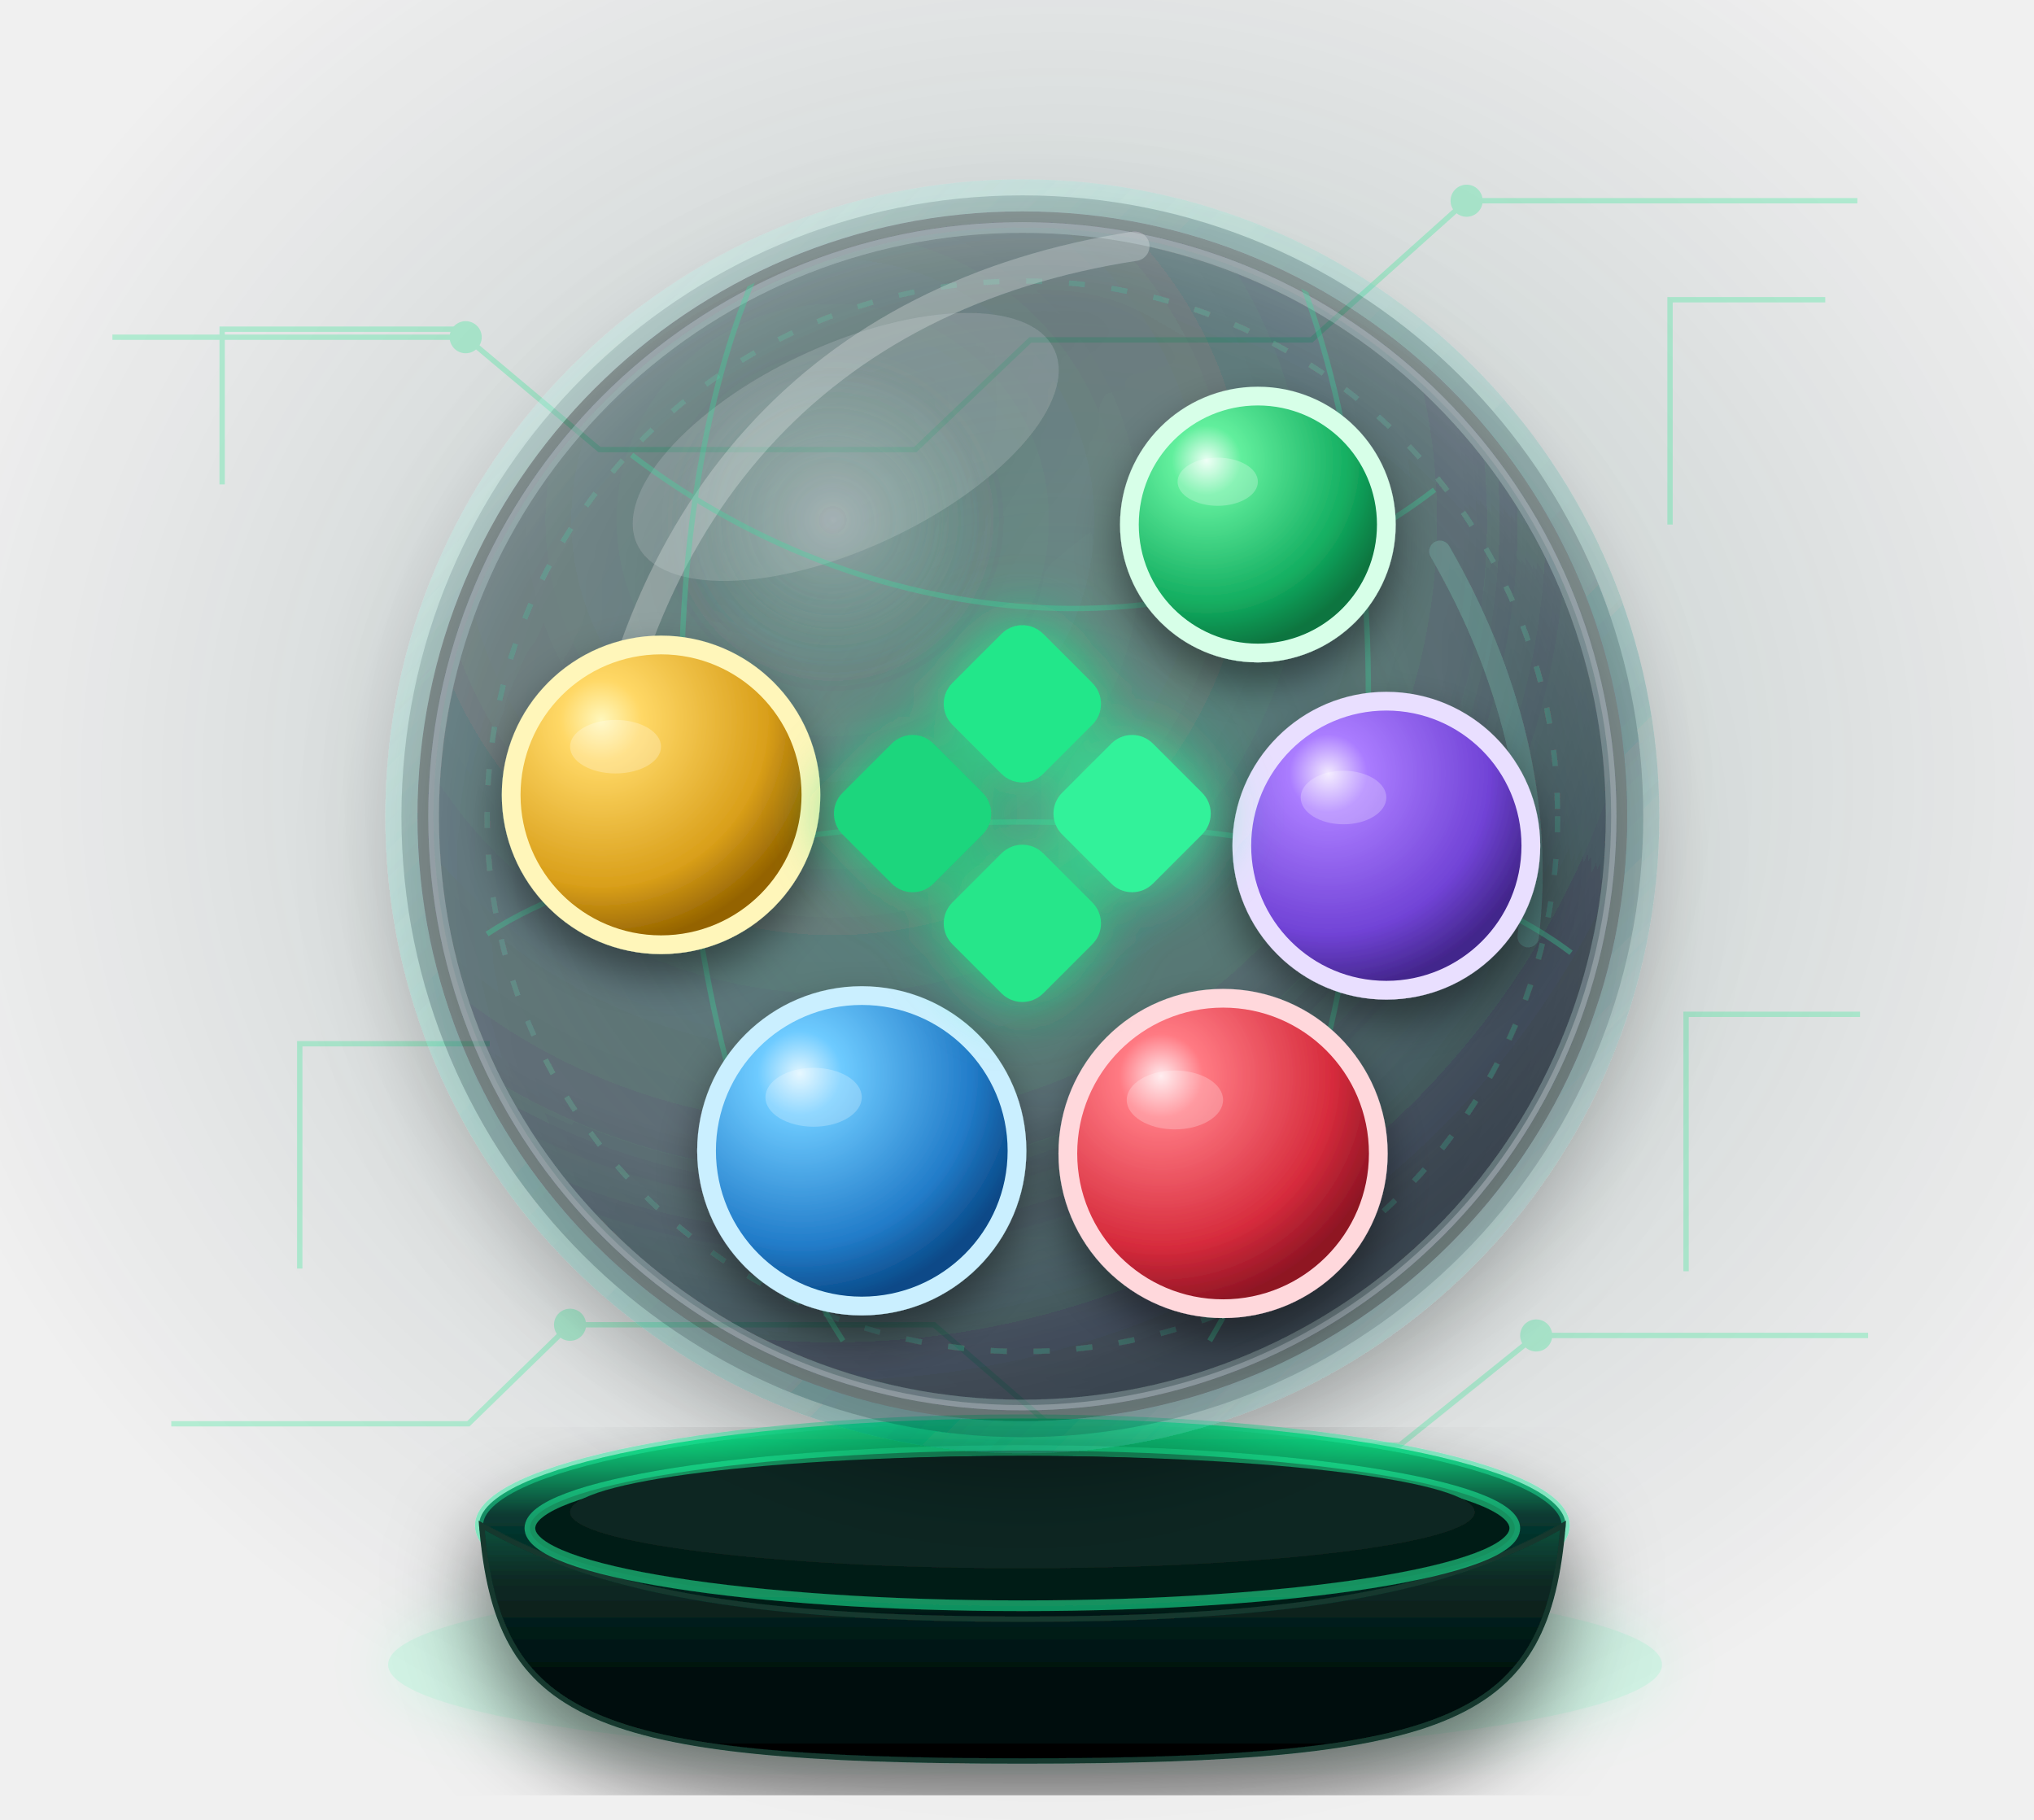
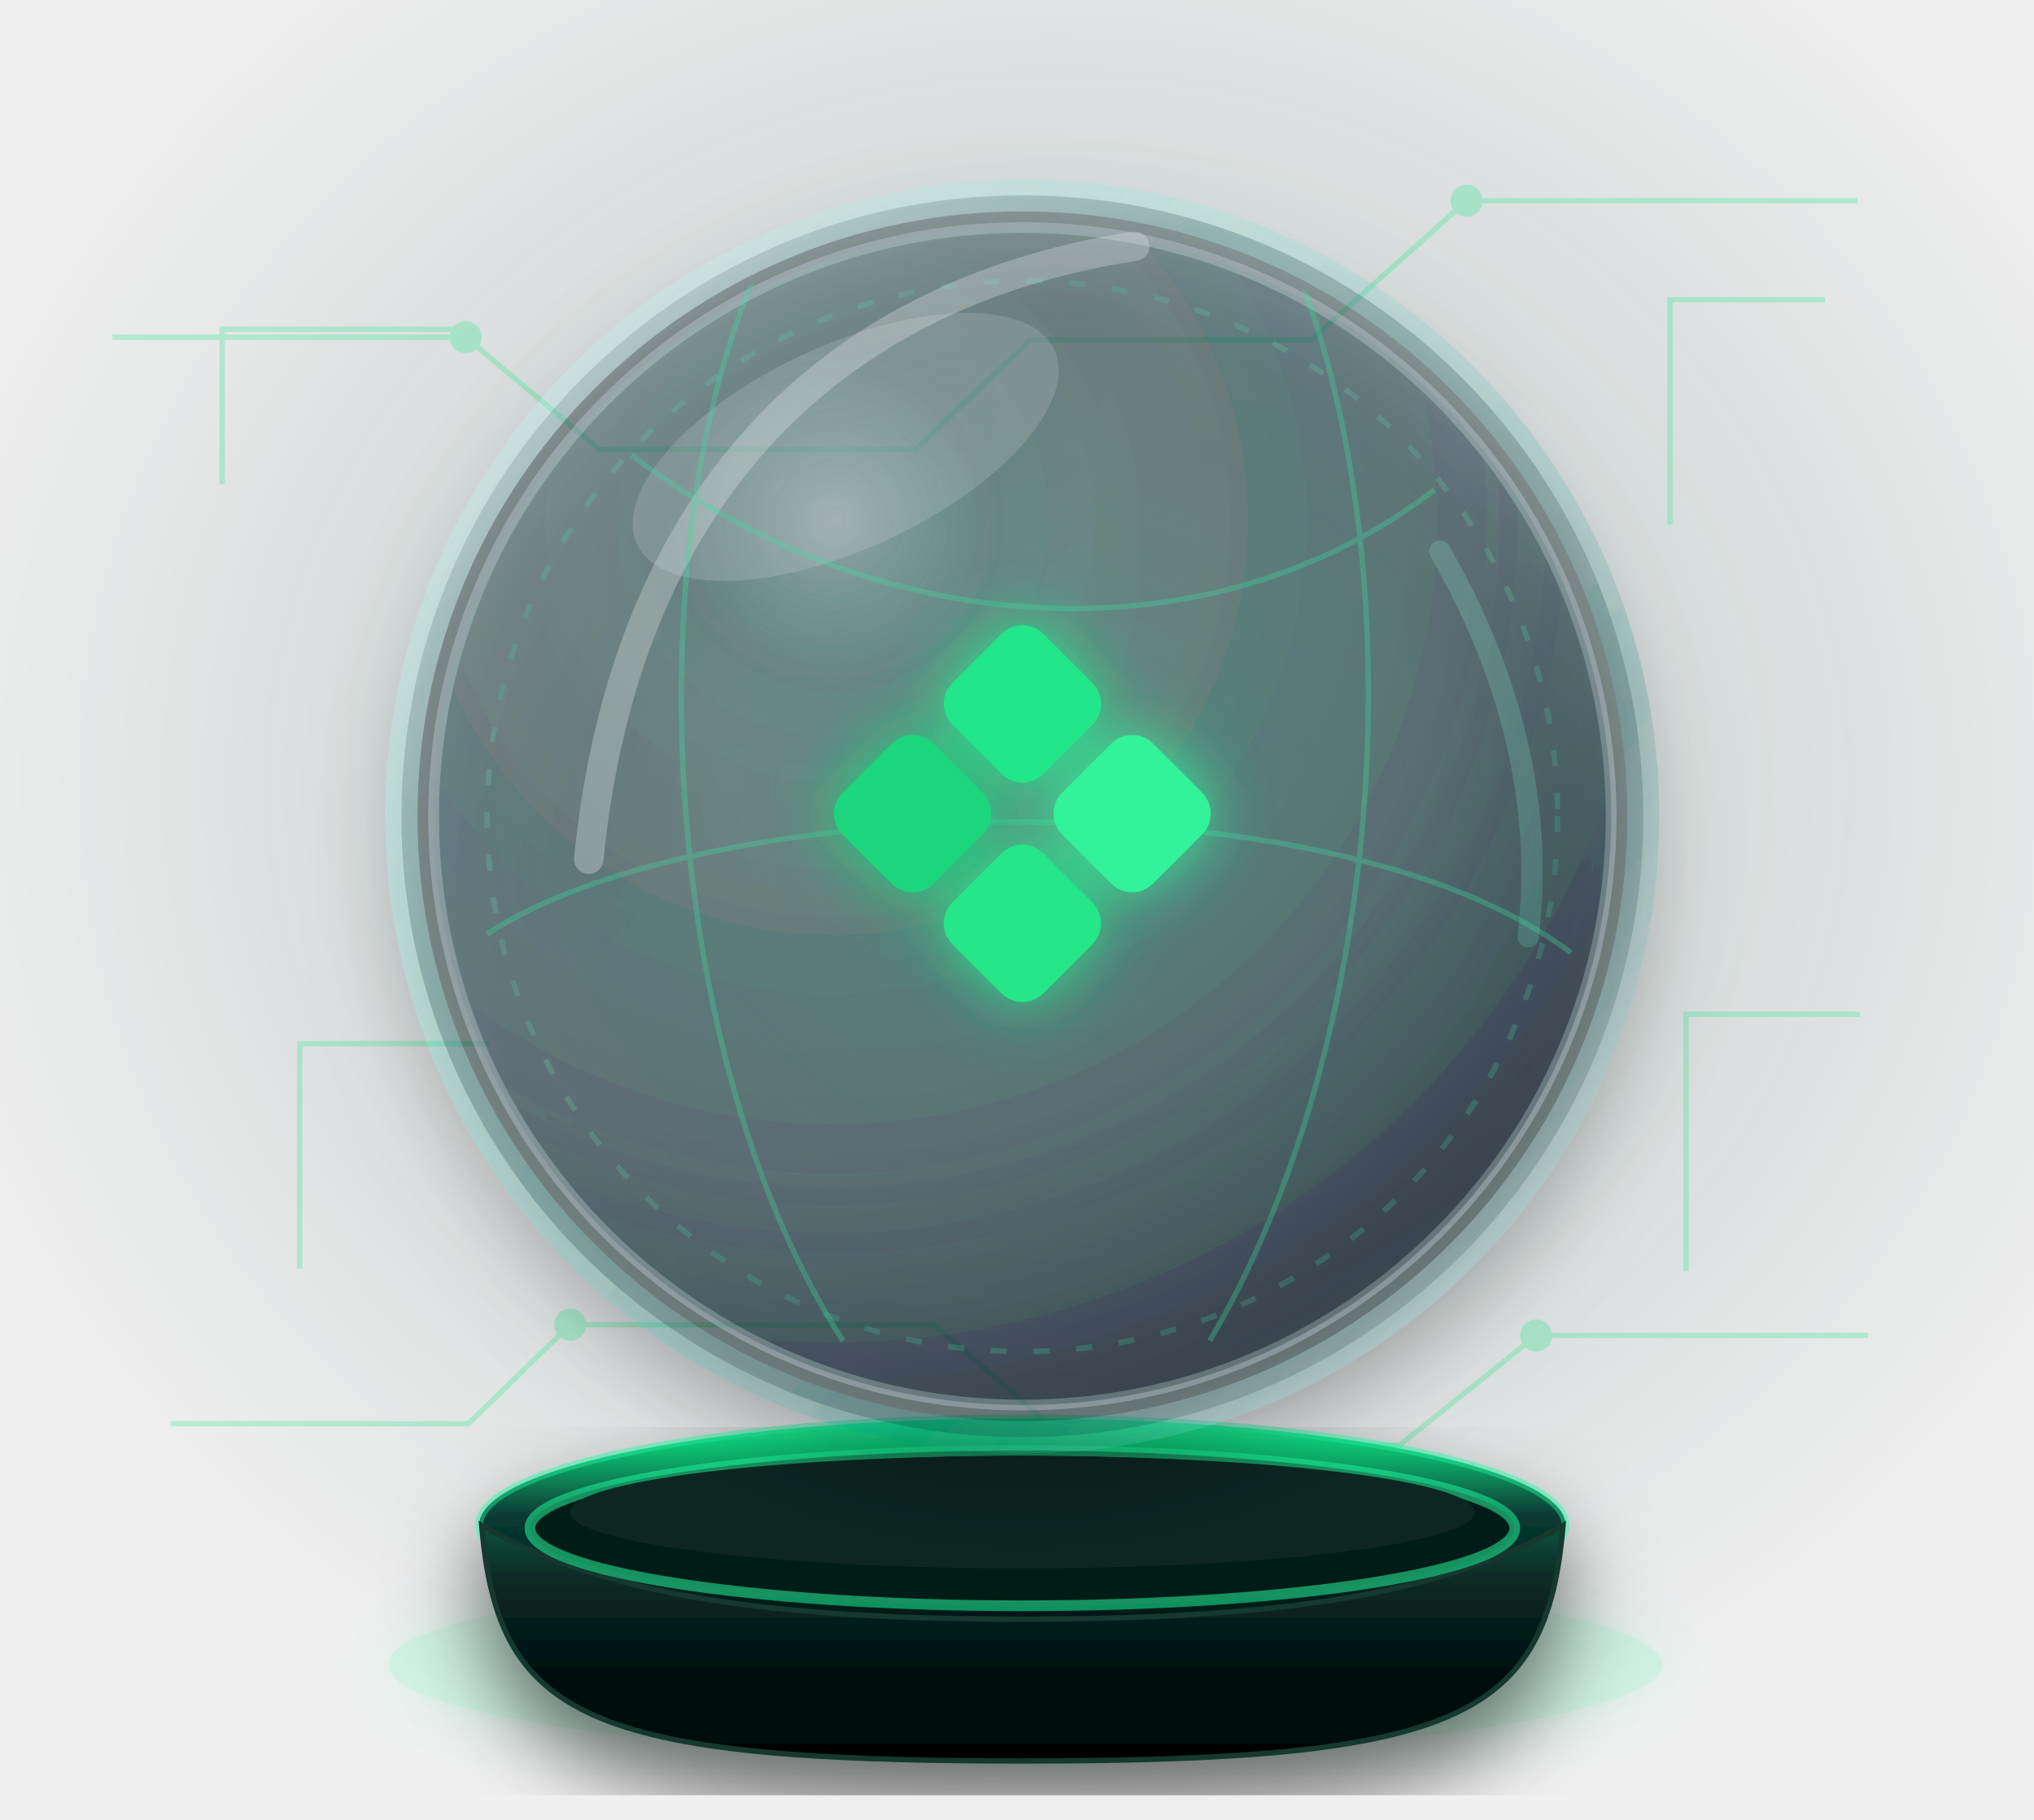
<svg xmlns="http://www.w3.org/2000/svg" viewBox="0 0 760 680" role="img" aria-labelledby="title desc">
  <defs>
    <radialGradient id="bgGlow" cx="52%" cy="43%" r="58%">
      <stop offset="0" stop-color="#0ee88c" stop-opacity=".26" />
      <stop offset=".48" stop-color="#053c35" stop-opacity=".12" />
      <stop offset="1" stop-color="#03111d" stop-opacity="0" />
    </radialGradient>
    <radialGradient id="glass" cx="34%" cy="25%" r="78%">
      <stop offset="0" stop-color="#efffff" stop-opacity=".32" />
      <stop offset=".18" stop-color="#7fffd1" stop-opacity=".08" />
      <stop offset=".68" stop-color="#0a3e48" stop-opacity=".12" />
      <stop offset="1" stop-color="#00121f" stop-opacity=".42" />
    </radialGradient>
    <linearGradient id="rim" x1="0" x2="1" y1="0" y2="1">
      <stop offset="0" stop-color="#eaffff" stop-opacity=".82" />
      <stop offset=".34" stop-color="#5fe8ce" stop-opacity=".46" />
      <stop offset=".7" stop-color="#0f6e69" stop-opacity=".56" />
      <stop offset="1" stop-color="#d9ffff" stop-opacity=".72" />
    </linearGradient>
    <linearGradient id="baseTop" x1="0" x2="0" y1="0" y2="1">
      <stop offset="0" stop-color="#1effa0" />
      <stop offset=".15" stop-color="#0bbf72" />
      <stop offset=".45" stop-color="#073a32" />
      <stop offset="1" stop-color="#02130f" />
    </linearGradient>
    <linearGradient id="baseFront" x1="0" x2="0" y1="0" y2="1">
      <stop offset="0" stop-color="#0e513d" />
      <stop offset=".22" stop-color="#092b25" />
      <stop offset=".7" stop-color="#020b0b" />
      <stop offset="1" stop-color="#000505" />
    </linearGradient>
    <radialGradient id="yellow" cx="30%" cy="25%" r="75%">
      <stop offset="0" stop-color="#fff7bb" />
      <stop offset=".18" stop-color="#ffd866" />
      <stop offset=".74" stop-color="#d99f1a" />
      <stop offset="1" stop-color="#946300" />
    </radialGradient>
    <radialGradient id="blue" cx="30%" cy="25%" r="75%">
      <stop offset="0" stop-color="#dff5ff" />
      <stop offset=".18" stop-color="#6ecbff" />
      <stop offset=".74" stop-color="#227cc9" />
      <stop offset="1" stop-color="#0a4a88" />
    </radialGradient>
    <radialGradient id="red" cx="30%" cy="25%" r="75%">
      <stop offset="0" stop-color="#ffe8eb" />
      <stop offset=".18" stop-color="#ff7a83" />
      <stop offset=".74" stop-color="#d62b3c" />
      <stop offset="1" stop-color="#8f1524" />
    </radialGradient>
    <radialGradient id="purple" cx="30%" cy="25%" r="75%">
      <stop offset="0" stop-color="#f1e8ff" />
      <stop offset=".18" stop-color="#aa7cff" />
      <stop offset=".74" stop-color="#7143d6" />
      <stop offset="1" stop-color="#43268c" />
    </radialGradient>
    <radialGradient id="greenBall" cx="30%" cy="25%" r="75%">
      <stop offset="0" stop-color="#e9fff3" />
      <stop offset=".18" stop-color="#62ef9d" />
      <stop offset=".74" stop-color="#14ae61" />
      <stop offset="1" stop-color="#08743f" />
    </radialGradient>
    <filter id="glow">
      <feGaussianBlur stdDeviation="12" result="b" />
      <feMerge>
        <feMergeNode in="b" />
        <feMergeNode in="SourceGraphic" />
      </feMerge>
    </filter>
    <filter id="softShadow">
      <feDropShadow dx="0" dy="16" stdDeviation="16" flood-color="#000" flood-opacity=".55" />
    </filter>
    <filter id="ballShadow">
      <feDropShadow dx="0" dy="8" stdDeviation="8" flood-color="#000" flood-opacity=".45" />
    </filter>
    <clipPath id="sphereClip">
      <circle cx="382" cy="305" r="223" />
    </clipPath>
  </defs>
  <rect width="760" height="680" fill="url(#bgGlow)" />
  <g opacity=".27" stroke="#16e88a" stroke-width="2" fill="none">
    <path d="M42 126h132l50 42h118l43-41h105l58-52h146" />
    <path d="M64 532h111l38-37h136l52 45h122l51-41h124" />
    <path d="M83 181v-58h91M624 196v-84h58M112 474v-84h71M630 475v-96h65" />
    <circle cx="174" cy="126" r="5" fill="#16e88a" />
    <circle cx="548" cy="75" r="5" fill="#16e88a" />
    <circle cx="213" cy="495" r="5" fill="#16e88a" />
    <circle cx="574" cy="499" r="5" fill="#16e88a" />
  </g>
  <ellipse cx="383" cy="622" rx="238" ry="34" fill="#00ff93" opacity=".13" filter="url(#glow)" />
  <g filter="url(#softShadow)">
    <ellipse cx="382" cy="570" rx="203" ry="40" fill="url(#baseTop)" stroke="#22f0a0" stroke-opacity=".45" stroke-width="3" />
    <path d="M180 570c6 72 39 88 202 88s196-16 202-88c-42 24-98 35-202 35s-160-11-202-35z" fill="url(#baseFront)" stroke="#12392e" stroke-width="2" />
    <ellipse cx="382" cy="571" rx="184" ry="29" fill="#051a17" stroke="#1ef29a" stroke-opacity=".55" stroke-width="4" />
    <ellipse cx="382" cy="565" rx="169" ry="21" fill="#0b2820" />
  </g>
  <g filter="url(#softShadow)">
    <circle cx="382" cy="305" r="232" fill="#02131f" opacity=".34" stroke="url(#rim)" stroke-width="12" />
    <circle cx="382" cy="305" r="220" fill="url(#glass)" stroke="#e4ffff" stroke-opacity=".22" stroke-width="4" />
    <circle cx="382" cy="305" r="200" fill="none" stroke="#4beab1" stroke-opacity=".16" stroke-width="2" stroke-dasharray="6 10" />
    <ellipse cx="316" cy="167" rx="86" ry="38" fill="#fff" opacity=".12" transform="rotate(-25 316 167)" />
    <path d="M220 321c13-132 87-211 204-229" stroke="#fff" stroke-opacity=".22" stroke-width="11" fill="none" stroke-linecap="round" />
    <path d="M538 206c26 45 39 94 33 144" stroke="#81ffe0" stroke-opacity=".16" stroke-width="8" fill="none" stroke-linecap="round" />
  </g>
  <g clip-path="url(#sphereClip)" opacity=".32" stroke="#39dfa0" fill="none">
    <path d="M182 349c80-53 315-61 405 7" stroke-width="2" />
    <path d="M236 170c93 71 217 77 300 13" stroke-width="2" />
    <path d="M282 103c-45 105-35 293 33 398" stroke-width="2" />
    <path d="M487 107c42 115 29 286-35 394" stroke-width="2" />
  </g>
-   <g filter="url(#ballShadow)" font-family="Inter,Arial,sans-serif" font-weight="900" text-anchor="middle" dominant-baseline="middle" fill="#071823">
-     <g transform="translate(247 297)">
-       <circle r="56" fill="url(#yellow)" stroke="#fff6ba" stroke-width="7" />
-       <ellipse cx="-17" cy="-18" rx="17" ry="10" fill="#fff" opacity=".25" />
-     </g>
-     <g transform="translate(322 430)">
-       <circle r="58" fill="url(#blue)" stroke="#caefff" stroke-width="7" />
-       <ellipse cx="-18" cy="-20" rx="18" ry="11" fill="#fff" opacity=".24" />
-     </g>
-     <g transform="translate(457 431)">
-       <circle r="58" fill="url(#red)" stroke="#ffd8dc" stroke-width="7" />
-       <ellipse cx="-18" cy="-20" rx="18" ry="11" fill="#fff" opacity=".24" />
-     </g>
-     <g transform="translate(518 316)">
-       <circle r="54" fill="url(#purple)" stroke="#e9dfff" stroke-width="7" />
-       <ellipse cx="-16" cy="-18" rx="16" ry="10" fill="#fff" opacity=".24" />
-     </g>
-     <g transform="translate(470 196)">
-       <circle r="48" fill="url(#greenBall)" stroke="#d7ffe8" stroke-width="7" />
-       <ellipse cx="-15" cy="-16" rx="15" ry="9" fill="#fff" opacity=".25" />
-     </g>
-   </g>
  <g transform="translate(382 304)" filter="url(#glow)">
    <g transform="rotate(45)">
      <rect x="-53" y="-53" width="48" height="48" rx="11" fill="#22e78a" />
      <rect x="5" y="-53" width="48" height="48" rx="11" fill="#31f29a" />
      <rect x="-53" y="5" width="48" height="48" rx="11" fill="#1bd67d" />
      <rect x="5" y="5" width="48" height="48" rx="11" fill="#25e68a" />
    </g>
  </g>
</svg>
